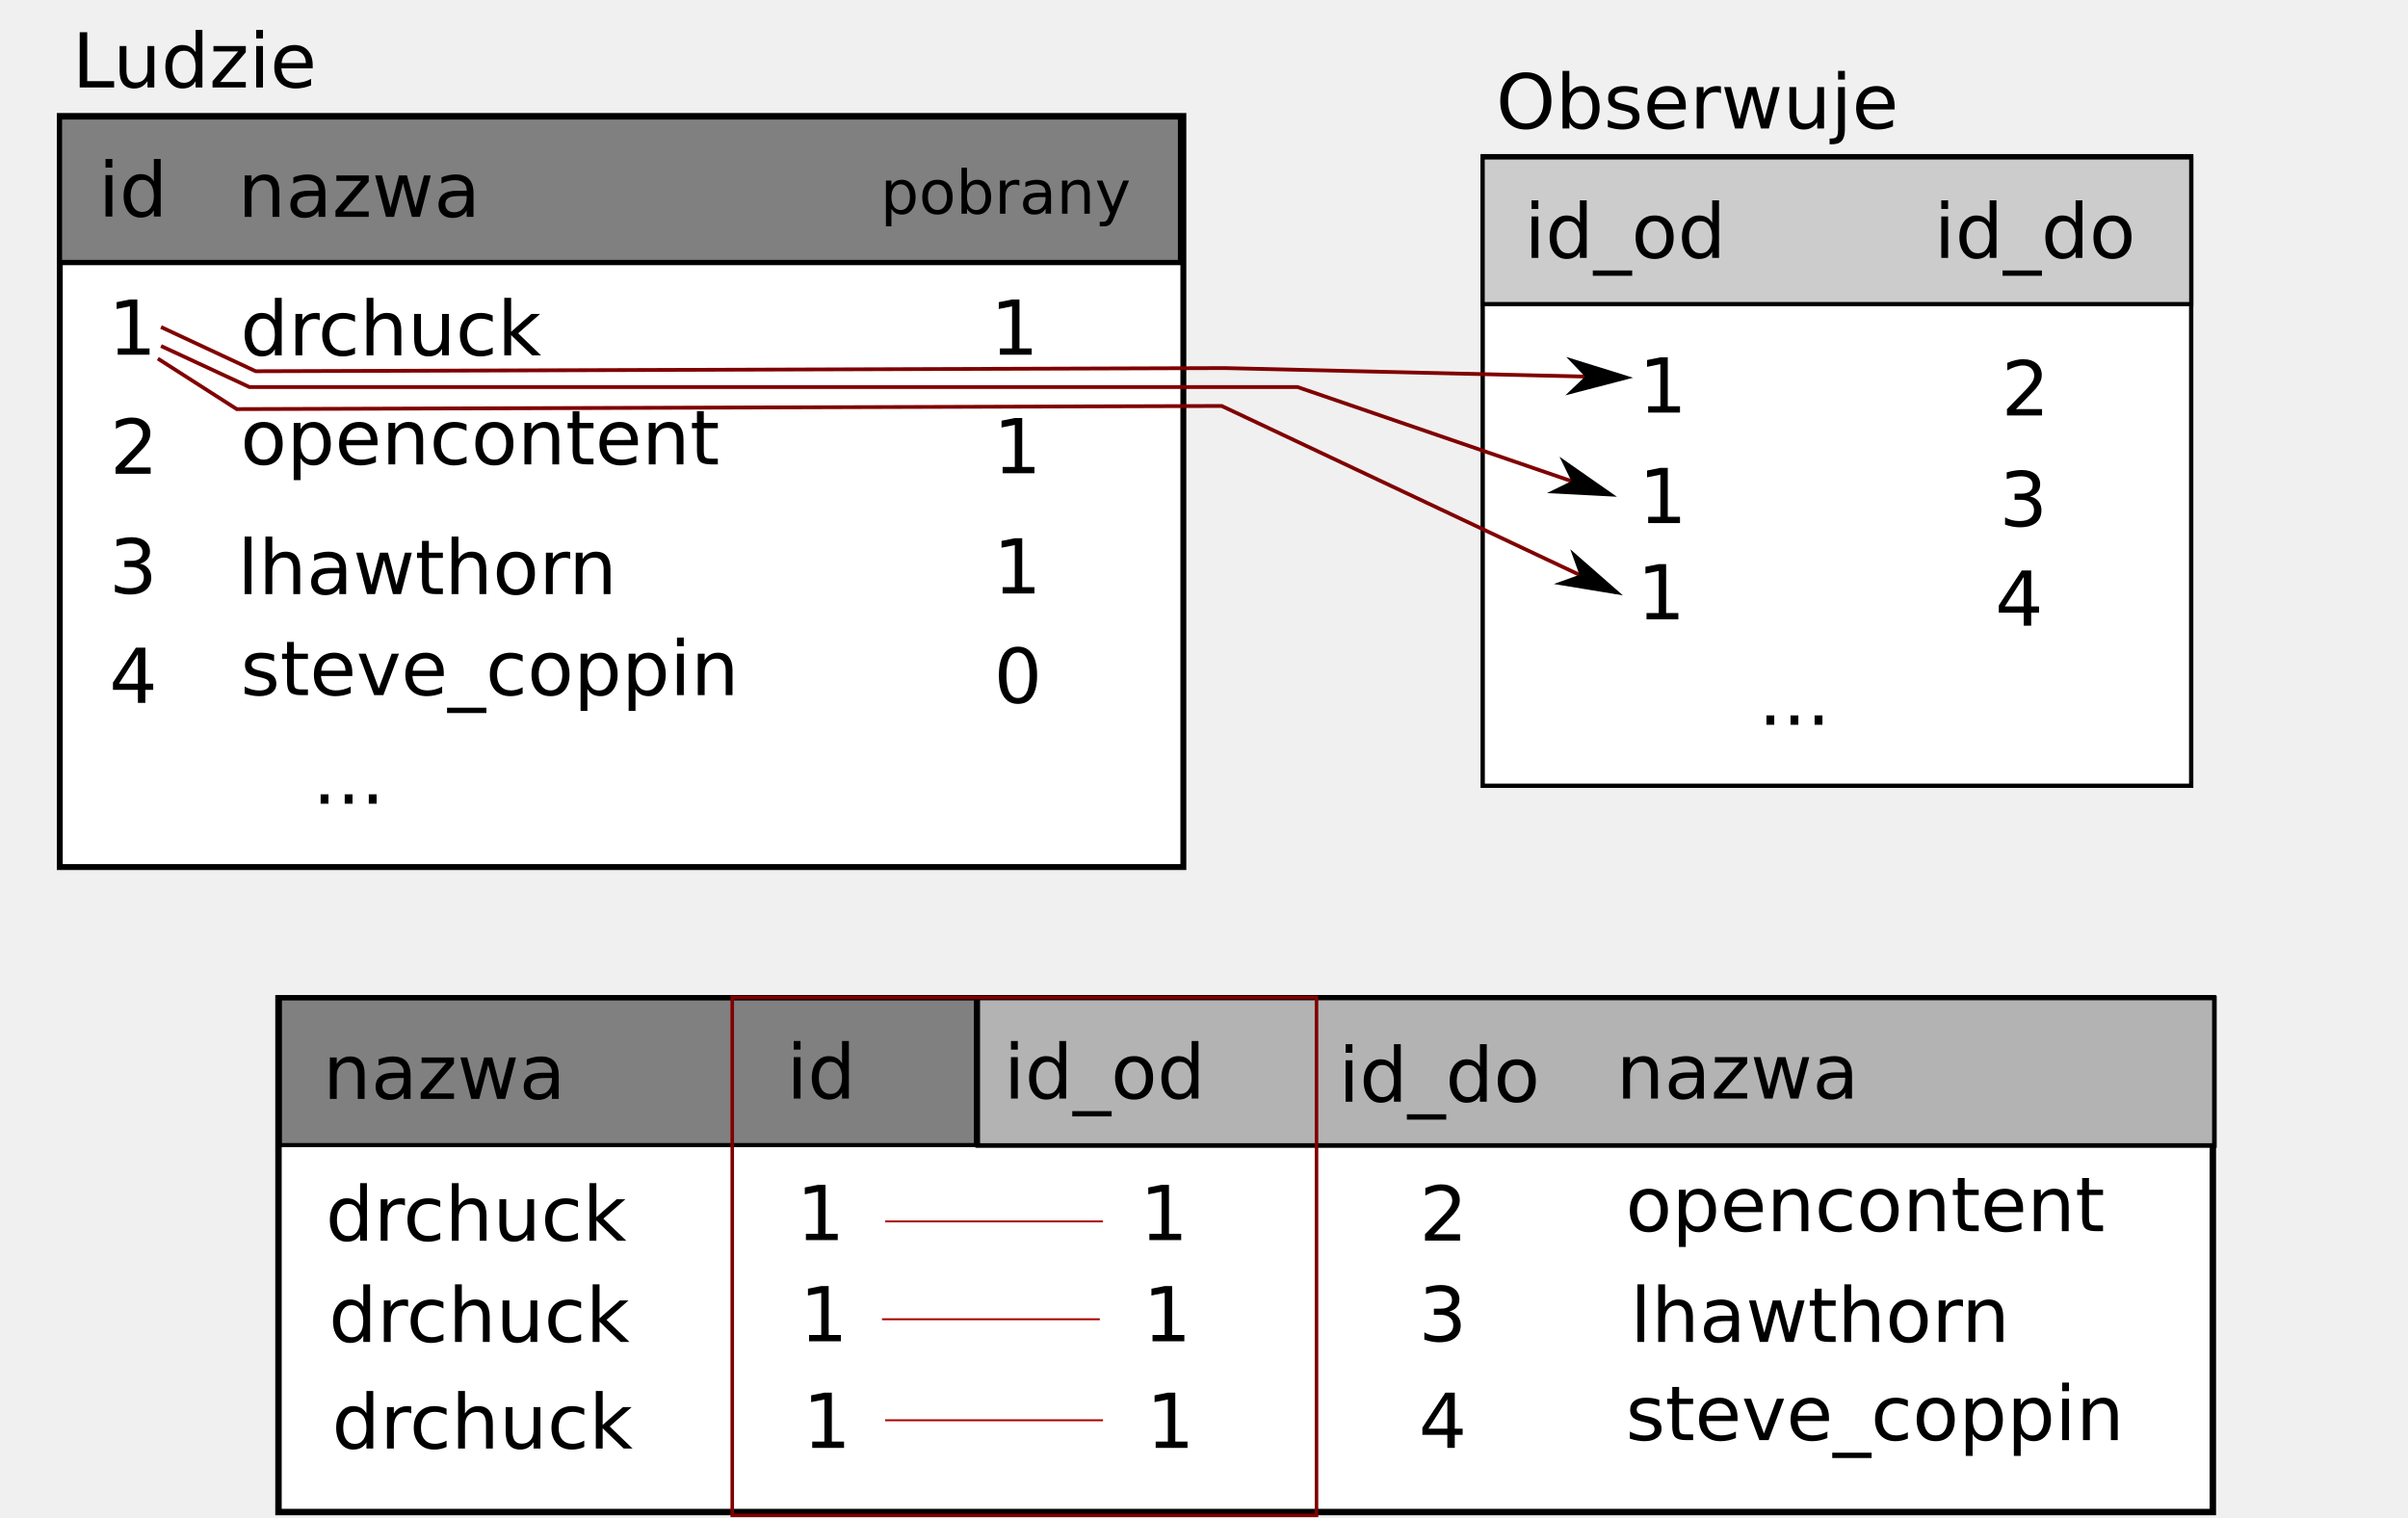
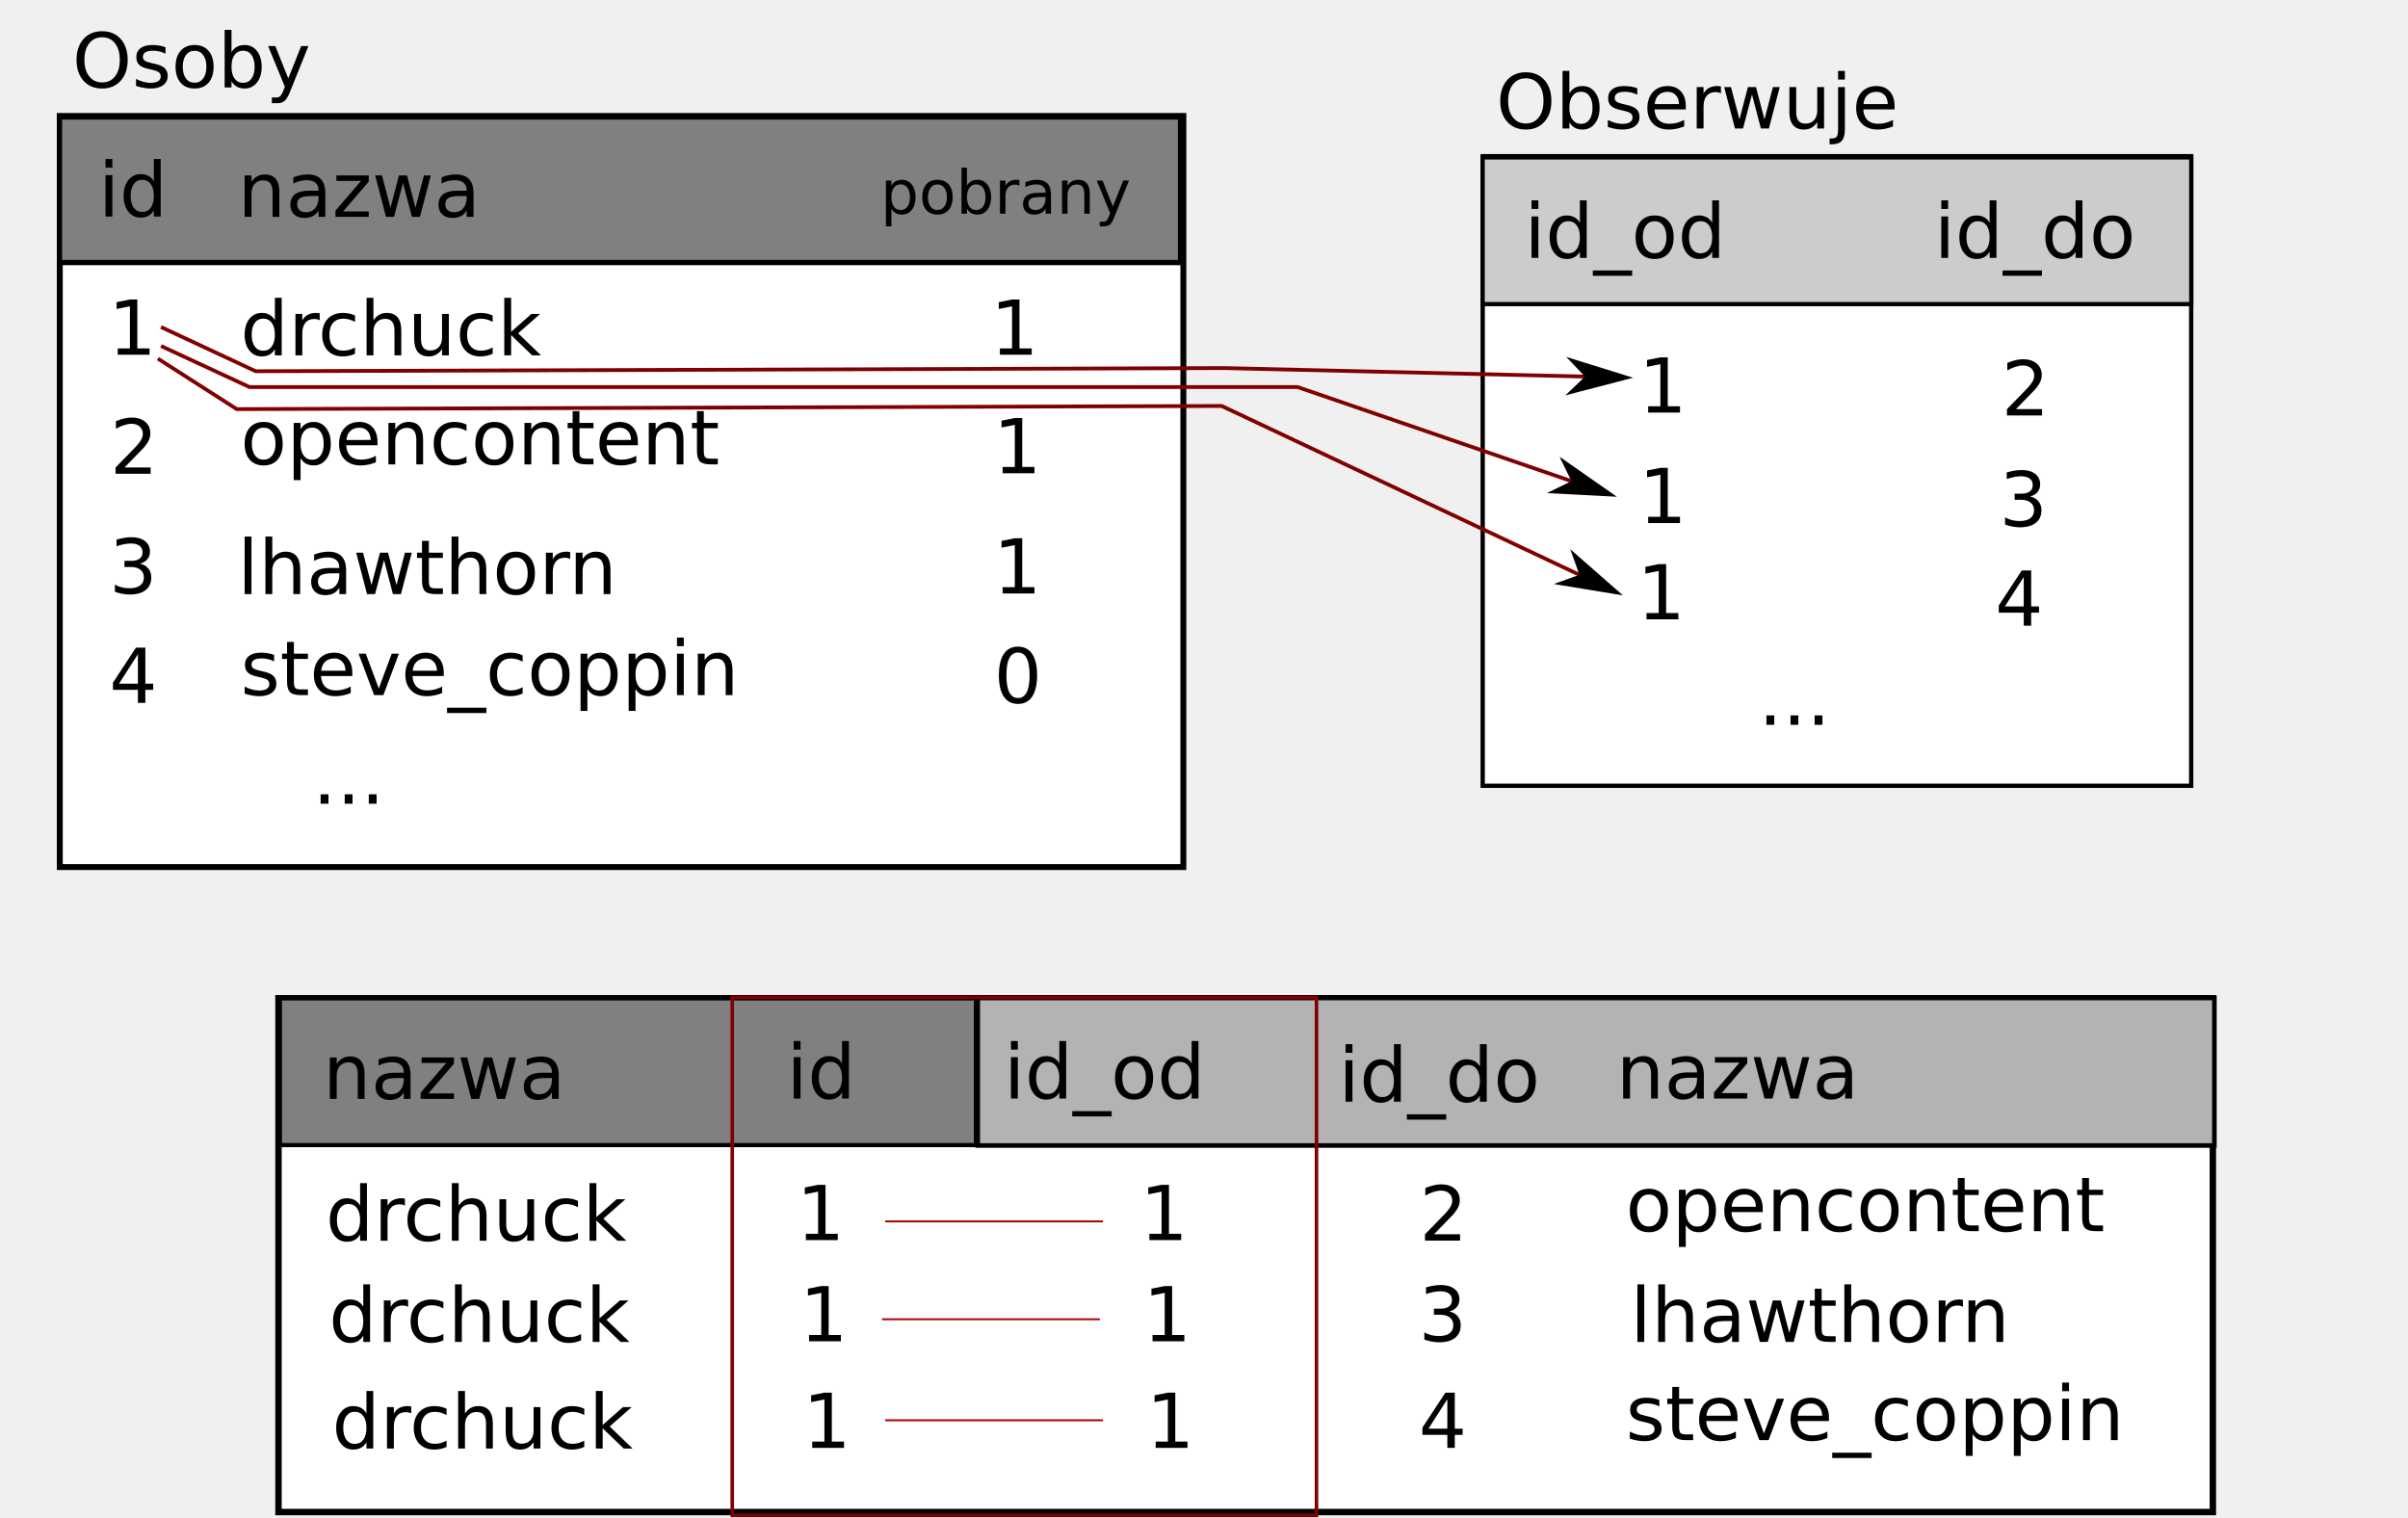
<svg xmlns="http://www.w3.org/2000/svg" xmlns:xlink="http://www.w3.org/1999/xlink" version="1.1" id="svg4392" height="801" width="1271.333">
  <defs id="defs4394">
    <marker style="overflow:visible" id="Arrow1Lend" refX="0" refY="0" orient="auto">
      <path transform="matrix(-0.8,0,0,-0.8,-10,0)" style="fill-rule:evenodd;stroke:#000000;stroke-width:1pt;marker-start:none" d="M 0,0 5,-5 -12.5,0 5,5 0,0 z" id="path3646" />
    </marker>
  </defs>
  <g transform="translate(-206.8333,481.1667)" id="layer1">
    <rect y="-419.936" x="238.397" height="396.539" width="593.206" id="rect4402" style="fill:#ffffff;stroke:#000000;stroke-width:3.127;stroke-miterlimit:4;stroke-dasharray:none;stroke-dashoffset:0" />
    <rect y="-419.444" x="238.223" height="76.888" width="591.888" id="rect4404" style="fill:#808080;stroke:#000000;stroke-width:2.779;stroke-miterlimit:4;stroke-dasharray:none;stroke-dashoffset:0" />
    <text id="text4406" y="-435" x="245" style="font-style:normal;font-weight:normal;line-height:0%;font-family:'Bitstream Vera Sans';fill:#000000;fill-opacity:1;stroke:none" xml:space="preserve">
-       <tspan style="font-size:40px;line-height:1.25" y="-435" x="245" id="tspan4408">Ludzie</tspan>
+       <tspan style="font-size:40px;line-height:1.25" y="-435" x="245" id="tspan4408">Osoby</tspan>
    </text>
    <text id="text4410" y="-366.667" x="332.368" style="font-style:normal;font-weight:normal;line-height:0%;font-family:'Bitstream Vera Sans';fill:#000000;fill-opacity:1;stroke:none" xml:space="preserve">
      <tspan style="font-size:40px;line-height:1.25" y="-366.667" x="332.368" id="tspan4412">nazwa</tspan>
    </text>
    <text id="text4414" y="-293.551" x="333.794" style="font-style:normal;font-weight:normal;line-height:0%;font-family:'Bitstream Vera Sans';fill:#000000;fill-opacity:1;stroke:none" xml:space="preserve">
      <tspan style="font-size:40px;line-height:1.25" y="-293.551" x="333.794" id="tspan4416">drchuck</tspan>
    </text>
    <text id="text4418" y="-236" x="333.794" style="font-style:normal;font-weight:normal;line-height:0%;font-family:'Bitstream Vera Sans';fill:#000000;fill-opacity:1;stroke:none" xml:space="preserve">
      <tspan style="font-size:40px;line-height:1.25" y="-236" x="333.794" id="tspan4420">opencontent</tspan>
    </text>
    <text id="text4422" y="-293.883" x="717.046" style="font-style:normal;font-weight:normal;line-height:0%;font-family:'Bitstream Vera Sans';fill:#000000;fill-opacity:1;stroke:none" xml:space="preserve">
      <tspan style="font-size:40px;line-height:1.25" y="-293.883" x="717.046" id="tspan4424"> 1</tspan>
    </text>
    <text id="text4426" y="-231.303" x="731.216" style="font-style:normal;font-weight:normal;line-height:0%;font-family:'Bitstream Vera Sans';fill:#000000;fill-opacity:1;stroke:none" xml:space="preserve">
      <tspan style="font-size:40px;line-height:1.25" y="-231.303" x="731.216" id="tspan4428">1</tspan>
    </text>
    <text id="text4436" y="-368.333" x="671.667" style="font-style:normal;font-variant:normal;font-weight:normal;font-stretch:normal;line-height:0%;font-family:'Bitstream Vera Sans';-inkscape-font-specification:'Bitstream Vera Sans';text-align:start;writing-mode:lr-tb;text-anchor:start;fill:#000000;fill-opacity:1;stroke:none" xml:space="preserve">
      <tspan style="font-size:32px;line-height:1.25" y="-368.333" x="671.667" id="tspan4438">pobrany</tspan>
    </text>
    <rect style="fill:#ffffff;stroke:#000000;stroke-width:2.274;stroke-miterlimit:4;stroke-dasharray:none;stroke-dashoffset:0" id="use4527" width="374.06" height="332.393" x="989.637" y="-398.696" />
    <rect style="fill:#cccccc;stroke:#000000;stroke-width:2.217;stroke-miterlimit:4;stroke-dasharray:none;stroke-dashoffset:0" id="use4529" width="374.116" height="77.449" x="989.609" y="-398.058" />
    <text xml:space="preserve" style="font-style:normal;font-weight:normal;line-height:0%;font-family:'Bitstream Vera Sans';fill:#000000;fill-opacity:1;stroke:none" x="996.667" y="-413.333" id="use4531">
      <tspan style="font-size:40px;line-height:1.25" id="tspan4555" x="996.667" y="-413.333">Obserwuje</tspan>
    </text>
    <text xml:space="preserve" style="font-style:normal;font-weight:normal;line-height:0%;font-family:'Bitstream Vera Sans';fill:#000000;fill-opacity:1;stroke:none" x="1011.667" y="-345" id="use4533">
      <tspan style="font-size:40px;line-height:1.25" id="tspan4559" x="1011.667" y="-345">id_od</tspan>
    </text>
    <text xml:space="preserve" style="font-style:normal;font-weight:normal;line-height:0%;font-family:'Bitstream Vera Sans';fill:#000000;fill-opacity:1;stroke:none" x="1072.038" y="-263.333" id="use4535">
      <tspan style="font-size:40px;line-height:1.25" id="tspan4563" x="1072.038" y="-263.333">1</tspan>
    </text>
    <text xml:space="preserve" style="font-style:normal;font-weight:normal;line-height:0%;font-family:'Bitstream Vera Sans';fill:#000000;fill-opacity:1;stroke:none" x="1072.038" y="-205" id="use4537">
      <tspan style="font-size:40px;line-height:1.25" id="tspan4567" x="1072.038" y="-205">1</tspan>
    </text>
    <text xml:space="preserve" style="font-style:normal;font-weight:normal;line-height:0%;font-family:'Bitstream Vera Sans';fill:#000000;fill-opacity:1;stroke:none" x="1262.395" y="-203.333" id="use4541">
      <tspan style="font-size:40px;line-height:1.25" id="tspan4575" x="1262.395" y="-203.333">3</tspan>
    </text>
    <text xml:space="preserve" style="font-style:normal;font-weight:normal;line-height:0%;font-family:'Bitstream Vera Sans';fill:#000000;fill-opacity:1;stroke:none" x="1228" y="-345" id="use4547">
      <tspan style="font-size:40px;line-height:1.25" id="tspan4583" x="1228" y="-345">id_do</tspan>
    </text>
    <text id="text4640" y="-366.833" x="258.786" style="font-style:normal;font-weight:normal;line-height:0%;font-family:'Bitstream Vera Sans';fill:#000000;fill-opacity:1;stroke:none" xml:space="preserve">
      <tspan style="font-size:40px;line-height:1.25" y="-366.833" x="258.786" id="tspan4642">id</tspan>
    </text>
    <text id="text4673" y="-293.883" x="264.021" style="font-style:normal;font-weight:normal;line-height:0%;font-family:'Bitstream Vera Sans';fill:#000000;fill-opacity:1;stroke:none" xml:space="preserve">
      <tspan style="font-size:40px;line-height:1.25" y="-293.883" x="264.021" id="tspan4675">1</tspan>
    </text>
    <text id="text4677" y="-231.039" x="264.91" style="font-style:normal;font-weight:normal;line-height:0%;font-family:'Bitstream Vera Sans';fill:#000000;fill-opacity:1;stroke:none" xml:space="preserve">
      <tspan style="font-size:40px;line-height:1.25" y="-231.039" x="264.91" id="tspan4679">2</tspan>
    </text>
    <text id="text4681" y="-167.852" x="264.451" style="font-style:normal;font-weight:normal;line-height:0%;font-family:'Bitstream Vera Sans';fill:#000000;fill-opacity:1;stroke:none" xml:space="preserve">
      <tspan style="font-size:40px;line-height:1.25" y="-167.852" x="264.451" id="tspan4683">3</tspan>
    </text>
    <text id="text4685" y="-110.065" x="264.519" style="font-style:normal;font-weight:normal;line-height:0%;font-family:'Bitstream Vera Sans';fill:#000000;fill-opacity:1;stroke:none" xml:space="preserve">
      <tspan style="font-size:40px;line-height:1.25" y="-110.065" x="264.519" id="tspan4687">4</tspan>
    </text>
    <text id="text4721" y="-167.5" x="332.232" style="font-style:normal;font-weight:normal;line-height:0%;font-family:'Bitstream Vera Sans';fill:#000000;fill-opacity:1;stroke:none" xml:space="preserve">
      <tspan style="font-size:40px;line-height:1.25" y="-167.5" x="332.232" id="tspan4723">lhawthorn</tspan>
    </text>
    <text id="text4725" y="-114.167" x="333.833" style="font-style:normal;font-weight:normal;line-height:0%;font-family:'Bitstream Vera Sans';fill:#000000;fill-opacity:1;stroke:none" xml:space="preserve">
      <tspan style="font-size:40px;line-height:1.25" y="-114.167" x="333.833" id="tspan4727">steve_coppin</tspan>
    </text>
    <text id="text4729" y="-167.832" x="731.216" style="font-style:normal;font-weight:normal;line-height:0%;font-family:'Bitstream Vera Sans';fill:#000000;fill-opacity:1;stroke:none" xml:space="preserve">
      <tspan style="font-size:40px;line-height:1.25" y="-167.832" x="731.216" id="tspan4731">1</tspan>
    </text>
    <text id="text4733" y="-110.085" x="731.577" style="font-style:normal;font-weight:normal;line-height:0%;font-family:'Bitstream Vera Sans';fill:#000000;fill-opacity:1;stroke:none" xml:space="preserve">
      <tspan style="font-size:40px;line-height:1.25" y="-110.085" x="731.577" id="tspan4735">0</tspan>
    </text>
    <flowRoot transform="translate(145.1667,-511.8333)" style="font-style:normal;font-weight:normal;line-height:0.01%;font-family:'Bitstream Vera Sans';fill:#000000;fill-opacity:1;stroke:none" id="flowRoot4743" xml:space="preserve">
      <flowRegion id="flowRegion4745">
        <rect y="430" x="220" height="128.333" width="453.333" id="rect4747" />
      </flowRegion>
      <flowPara style="font-size:40px;line-height:1.25" id="flowPara4749"> </flowPara>
    </flowRoot>
    <text id="text4751" y="-261.833" x="1263.5" style="font-style:normal;font-weight:normal;line-height:0%;font-family:'Bitstream Vera Sans';fill:#000000;fill-opacity:1;stroke:none" xml:space="preserve">
      <tspan style="font-size:40px;line-height:1.25" y="-261.833" x="1263.5" id="tspan4753">2</tspan>
    </text>
    <text id="text4755" y="-154.167" x="1071.167" style="font-style:normal;font-weight:normal;line-height:0%;font-family:'Bitstream Vera Sans';fill:#000000;fill-opacity:1;stroke:none" xml:space="preserve">
      <tspan style="font-size:40px;line-height:1.25" y="-154.167" x="1071.167" id="tspan4757">1</tspan>
    </text>
    <text id="text4763" y="-150.833" x="1260.167" style="font-style:normal;font-weight:normal;line-height:0%;font-family:'Bitstream Vera Sans';fill:#000000;fill-opacity:1;stroke:none" xml:space="preserve">
      <tspan style="font-size:40px;line-height:1.25" y="-150.833" x="1260.167" id="tspan4765">4</tspan>
    </text>
    <text id="text4767" y="-56.833" x="371.833" style="font-style:normal;font-weight:normal;line-height:0%;font-family:'Bitstream Vera Sans';fill:#000000;fill-opacity:1;stroke:none" xml:space="preserve">
      <tspan style="font-size:40px;line-height:1.25" y="-56.833" x="371.833" id="tspan4769">...</tspan>
    </text>
    <text id="text4775" y="-98.5" x="1135.167" style="font-style:normal;font-weight:normal;line-height:0%;font-family:'Bitstream Vera Sans';fill:#000000;fill-opacity:1;stroke:none" xml:space="preserve">
      <tspan style="font-size:40px;line-height:1.25" y="-98.5" x="1135.167" id="tspan4777">...</tspan>
    </text>
    <flowRoot transform="translate(145.1667,-511.8333)" style="font-style:normal;font-weight:normal;line-height:0.01%;font-family:'Bitstream Vera Sans';fill:#000000;fill-opacity:1;stroke:none" id="flowRoot6956" xml:space="preserve">
      <flowRegion id="flowRegion6958">
        <rect y="61.667" x="365" height="68.333" width="245" id="rect6960" />
      </flowRegion>
      <flowPara style="font-size:40px;line-height:1.25" id="flowPara6962"> </flowPara>
    </flowRoot>
    <rect style="fill:#ffffff;stroke:#000000;stroke-width:3.394;stroke-miterlimit:4;stroke-dasharray:none;stroke-dashoffset:0" id="use2965" width="1021.273" height="271.273" x="353.864" y="45.864" />
    <rect style="fill:#808080;stroke:#000000;stroke-width:2.198;stroke-miterlimit:4;stroke-dasharray:none;stroke-dashoffset:0" id="use2967" width="367.469" height="77.469" x="354.599" y="45.932" />
    <text xml:space="preserve" style="font-style:normal;font-weight:normal;line-height:0%;font-family:'Bitstream Vera Sans';fill:#000000;fill-opacity:1;stroke:none" x="377.368" y="99" id="use2969">
      <tspan style="font-size:40px;line-height:1.25" id="tspan3007" x="377.368" y="99">nazwa</tspan>
    </text>
    <text xml:space="preserve" style="font-style:normal;font-weight:normal;line-height:0%;font-family:'Bitstream Vera Sans';fill:#000000;fill-opacity:1;stroke:none" x="378.794" y="173.876" id="use2971">
      <tspan style="font-size:40px;line-height:1.25" id="tspan3011" x="378.794" y="173.876">drchuck</tspan>
    </text>
    <text xml:space="preserve" style="font-style:normal;font-weight:normal;line-height:0%;font-family:'Bitstream Vera Sans';fill:#000000;fill-opacity:1;stroke:none" x="1065.128" y="168.846" id="use2973">
      <tspan style="font-size:40px;line-height:1.25" id="tspan3015" x="1065.128" y="168.846">opencontent</tspan>
    </text>
    <text xml:space="preserve" style="font-style:normal;font-weight:normal;line-height:0%;font-family:'Bitstream Vera Sans';fill:#000000;fill-opacity:1;stroke:none" x="622.12" y="98.833" id="use2981">
      <tspan style="font-size:40px;line-height:1.25" id="tspan3031" x="622.12" y="98.833">id</tspan>
    </text>
    <text xml:space="preserve" style="font-style:normal;font-weight:normal;line-height:0%;font-family:'Bitstream Vera Sans';fill:#000000;fill-opacity:1;stroke:none" x="627.354" y="173.544" id="use2983">
      <tspan style="font-size:40px;line-height:1.25" id="tspan3035" x="627.354" y="173.544">1</tspan>
    </text>
    <text xml:space="preserve" style="font-style:normal;font-weight:normal;line-height:0%;font-family:'Bitstream Vera Sans';fill:#000000;fill-opacity:1;stroke:none" x="956.243" y="173.807" id="use2985">
      <tspan style="font-size:40px;line-height:1.25" id="tspan3039" x="956.243" y="173.807">2</tspan>
    </text>
    <text xml:space="preserve" style="font-style:normal;font-weight:normal;line-height:0%;font-family:'Bitstream Vera Sans';fill:#000000;fill-opacity:1;stroke:none" x="955.784" y="226.956" id="use2987">
      <tspan style="font-size:40px;line-height:1.25" id="tspan3043" x="955.784" y="226.956">3</tspan>
    </text>
    <text xml:space="preserve" style="font-style:normal;font-weight:normal;line-height:0%;font-family:'Bitstream Vera Sans';fill:#000000;fill-opacity:1;stroke:none" x="955.852" y="283.268" id="use2989">
      <tspan style="font-size:40px;line-height:1.25" id="tspan3047" x="955.852" y="283.268">4</tspan>
    </text>
    <text xml:space="preserve" style="font-style:normal;font-weight:normal;line-height:0%;font-family:'Bitstream Vera Sans';fill:#000000;fill-opacity:1;stroke:none" x="1067.565" y="227.308" id="use2991">
      <tspan style="font-size:40px;line-height:1.25" id="tspan3051" x="1067.565" y="227.308">lhawthorn</tspan>
    </text>
    <text xml:space="preserve" style="font-style:normal;font-weight:normal;line-height:0%;font-family:'Bitstream Vera Sans';fill:#000000;fill-opacity:1;stroke:none" x="1065.167" y="279.167" id="use2993">
      <tspan style="font-size:40px;line-height:1.25" id="tspan3055" x="1065.167" y="279.167">steve_coppin</tspan>
    </text>
    <use height="801" width="1271.333" transform="translate(1.666667,53.43195)" id="use3069" xlink:href="#use2971" y="0" x="0" />
    <use height="801" width="1271.333" transform="translate(1.666667,53.43195)" id="use3071" xlink:href="#use2983" y="0" x="0" />
    <use height="801" width="1271.333" transform="translate(1.666667,56.29261)" id="use3073" xlink:href="#use3069" y="0" x="0" />
    <use height="801" width="1271.333" transform="translate(1.666667,56.29261)" id="use3075" xlink:href="#use3071" y="0" x="0" />
    <rect ry="0" y="45.715" x="723.049" height="77.903" width="652.903" id="rect3077" style="fill:#b3b3b3;stroke:#000000;stroke-width:2.431;stroke-miterlimit:4;stroke-dasharray:none;stroke-dashoffset:0" />
    <text id="text3079" y="100.5" x="913.5" style="font-style:normal;font-weight:normal;line-height:0%;font-family:'Bitstream Vera Sans';fill:#000000;fill-opacity:1;stroke:none" xml:space="preserve">
      <tspan style="font-size:40px;line-height:1.25" y="100.5" x="913.5" id="tspan3081">id_do</tspan>
    </text>
    <text id="text3083" y="98.833" x="1060.167" style="font-style:normal;font-weight:normal;line-height:0%;font-family:'Bitstream Vera Sans';fill:#000000;fill-opacity:1;stroke:none" xml:space="preserve">
      <tspan style="font-size:40px;line-height:1.25" y="98.833" x="1060.167" id="tspan3085">nazwa</tspan>
    </text>
    <text id="text3087" y="98.833" x="736.833" style="font-style:normal;font-weight:normal;line-height:0%;font-family:'Bitstream Vera Sans';fill:#000000;fill-opacity:1;stroke:none" xml:space="preserve">
      <tspan style="font-size:40px;line-height:1.25" y="98.833" x="736.833" id="tspan3089">id_od</tspan>
    </text>
    <use height="801" width="1271.333" transform="translate(181.3333,3.3333314e-8)" id="use3107" xlink:href="#use2983" y="0" x="0" />
    <use height="801" width="1271.333" transform="translate(181.3333,3.3333314e-8)" id="use3109" xlink:href="#use3071" y="0" x="0" />
    <use height="801" width="1271.333" transform="translate(181.3333,3.3333314e-8)" id="use3111" xlink:href="#use3075" y="0" x="0" />
    <path id="path3117" d="m 674.167,268.688 c 115,0 115,0 115,0" style="fill:none;stroke:#aa0000;stroke-width:1px;stroke-linecap:butt;stroke-linejoin:miter;stroke-opacity:1" />
    <use style="stroke:#aa0000" height="801" width="1271.333" transform="translate(-1.666667,-53.33333)" id="use3123" xlink:href="#path3117" y="0" x="0" />
    <use style="stroke:#aa0000" height="801" width="1271.333" transform="translate(1.666667,-51.66667)" id="use3125" xlink:href="#use3123" y="0" x="0" />
    <rect y="45.435" x="593.435" height="273.464" width="308.464" id="rect3131" style="fill:none;stroke:#800000;stroke-width:1.869;stroke-miterlimit:4;stroke-dasharray:none;stroke-dashoffset:0" />
    <path transform="translate(206.8333,-481.1667)" id="path3135" d="M 83.333,189.333 125,216 l 520,-1.667 208.333,98.333" style="fill:none;stroke:#800000;stroke-width:2;stroke-linecap:butt;stroke-linejoin:miter;stroke-opacity:1;stroke-miterlimit:4;stroke-dasharray:none;marker-end:url(#Arrow1Lend)" />
    <path transform="translate(206.8333,-481.1667)" id="path3137" d="M 85,172.667 135,196 l 511.667,-1.667 211.667,5" style="fill:none;stroke:#800000;stroke-width:2;stroke-linecap:butt;stroke-linejoin:round;stroke-opacity:1;stroke-miterlimit:4;stroke-dasharray:none;marker-end:url(#Arrow1Lend)" />
    <path transform="translate(206.8333,-481.1667)" id="path3139" d="m 85,182.667 46.667,21.667 553.333,0 L 850,261" style="fill:none;stroke:#800000;stroke-width:2;stroke-linecap:butt;stroke-linejoin:miter;stroke-opacity:1;stroke-miterlimit:4;stroke-dasharray:none;marker-end:url(#Arrow1Lend)" />
  </g>
</svg>
